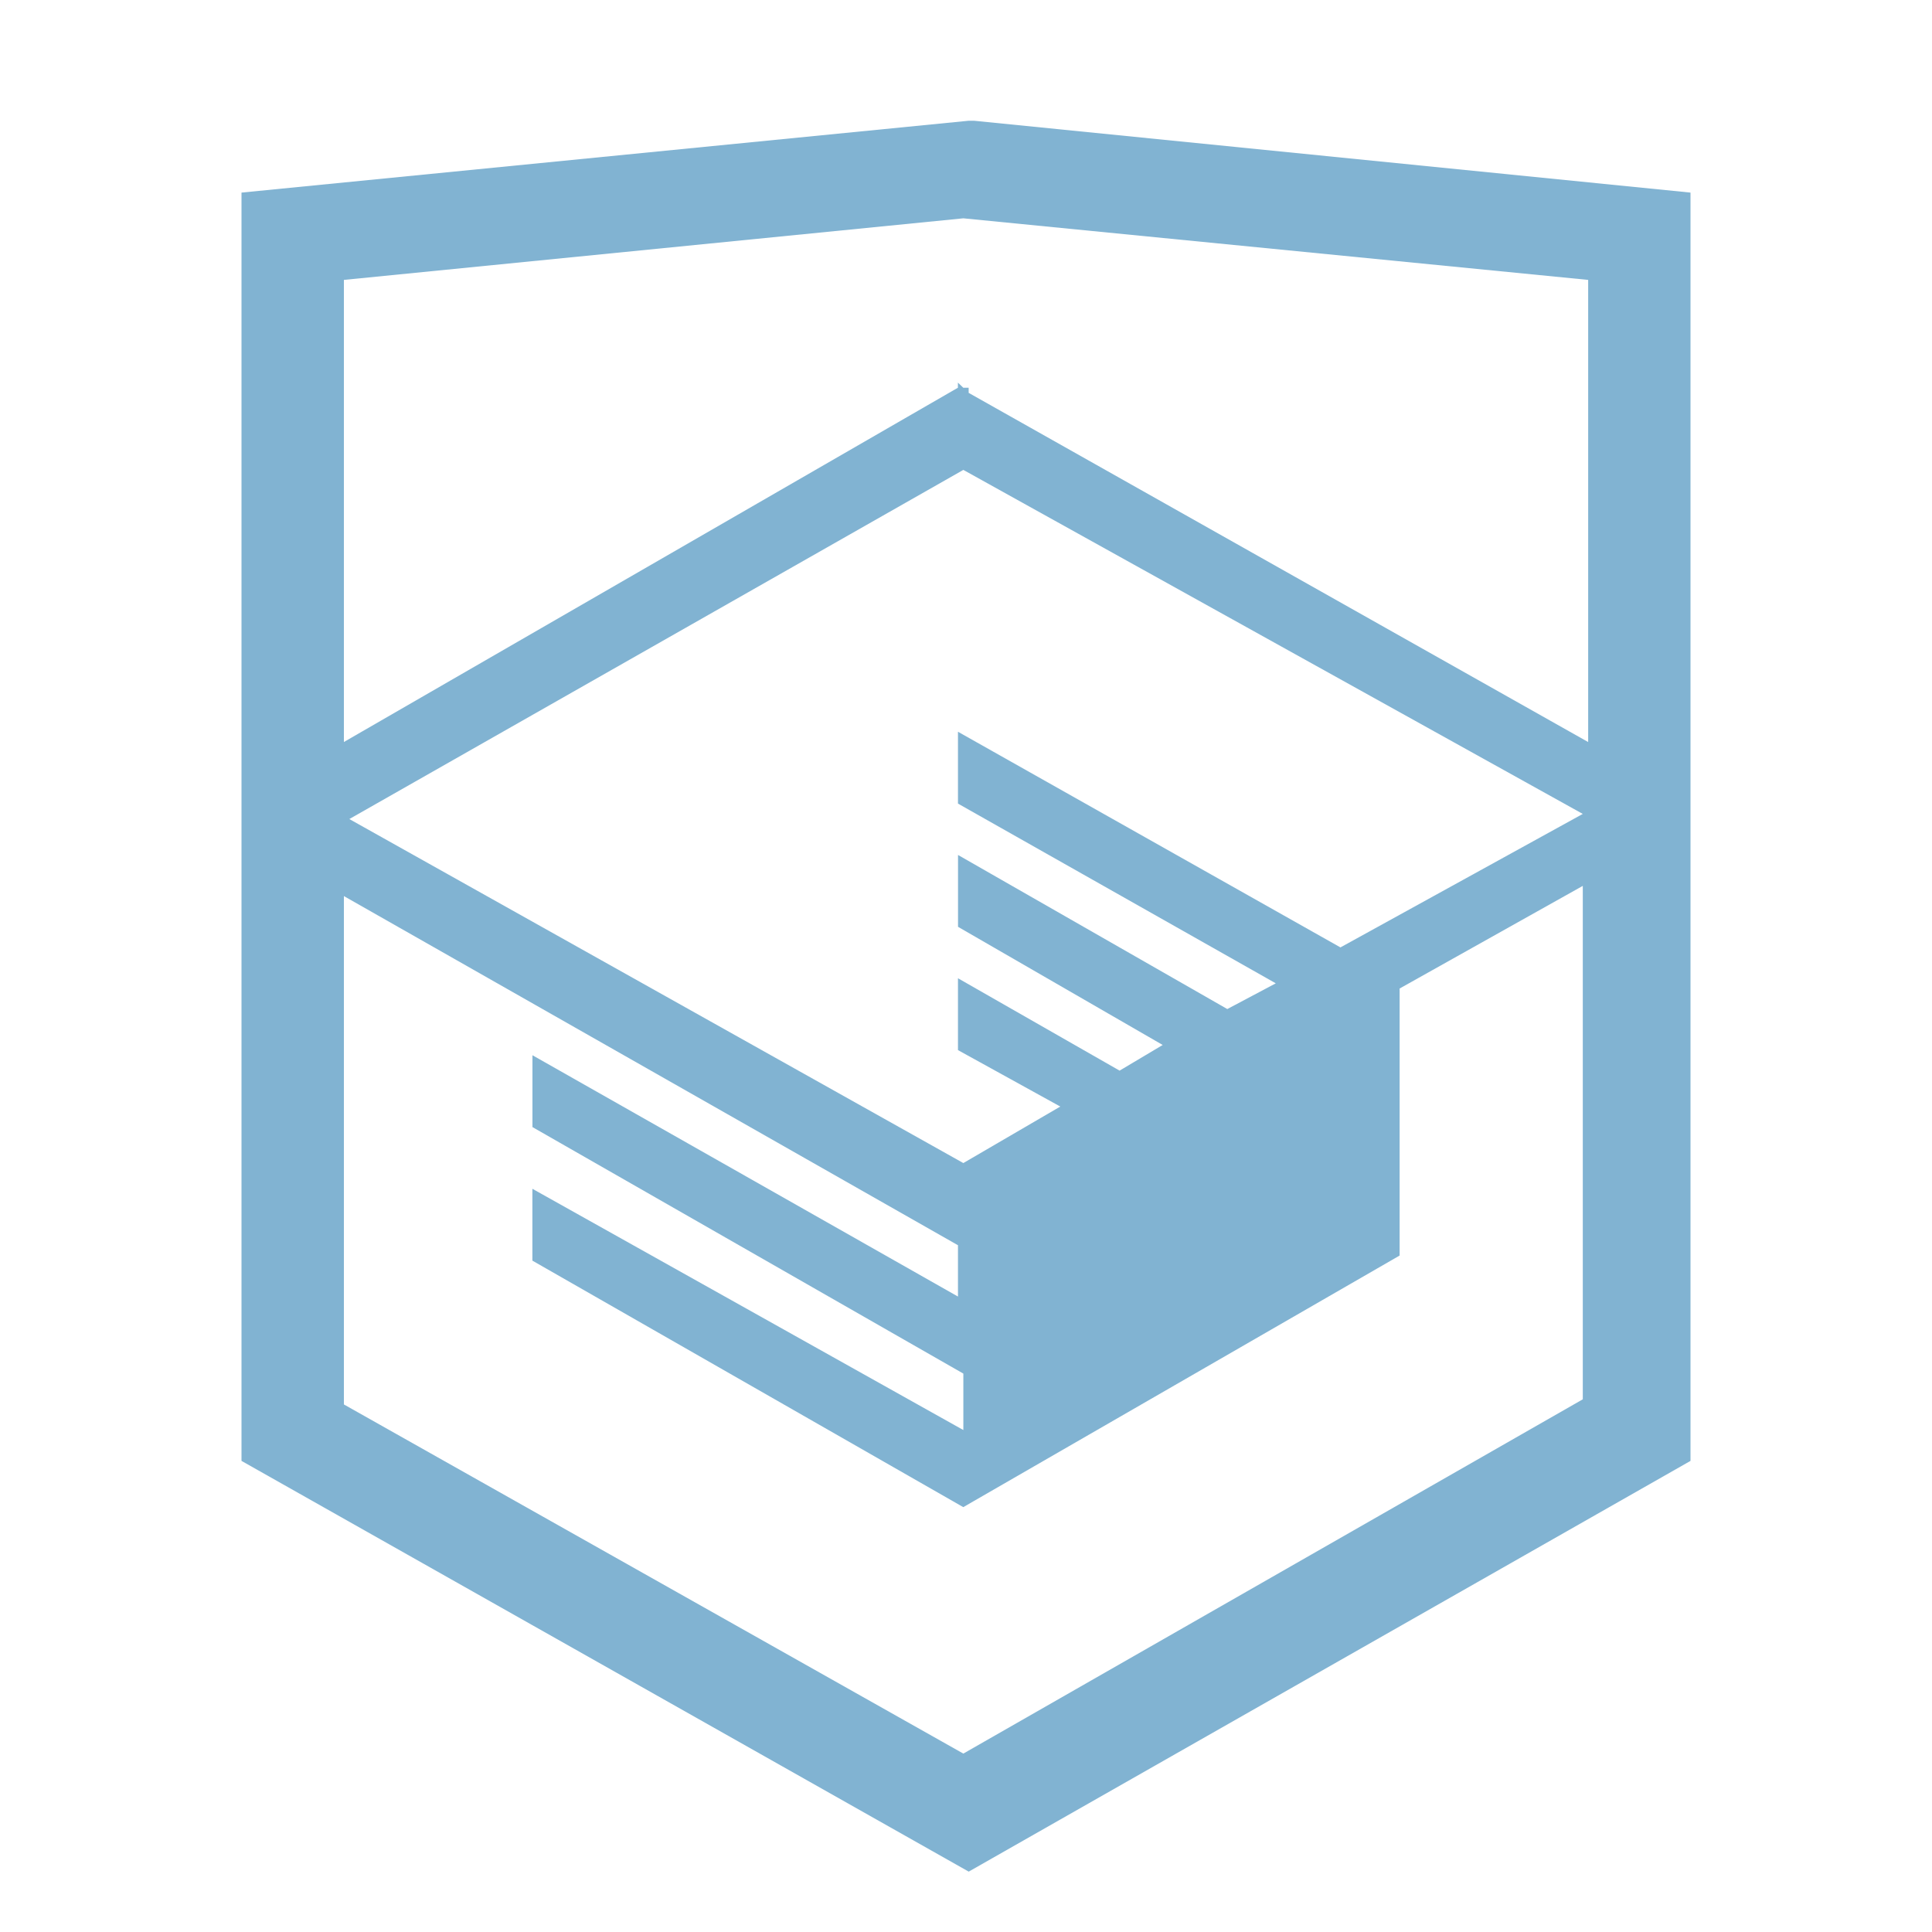
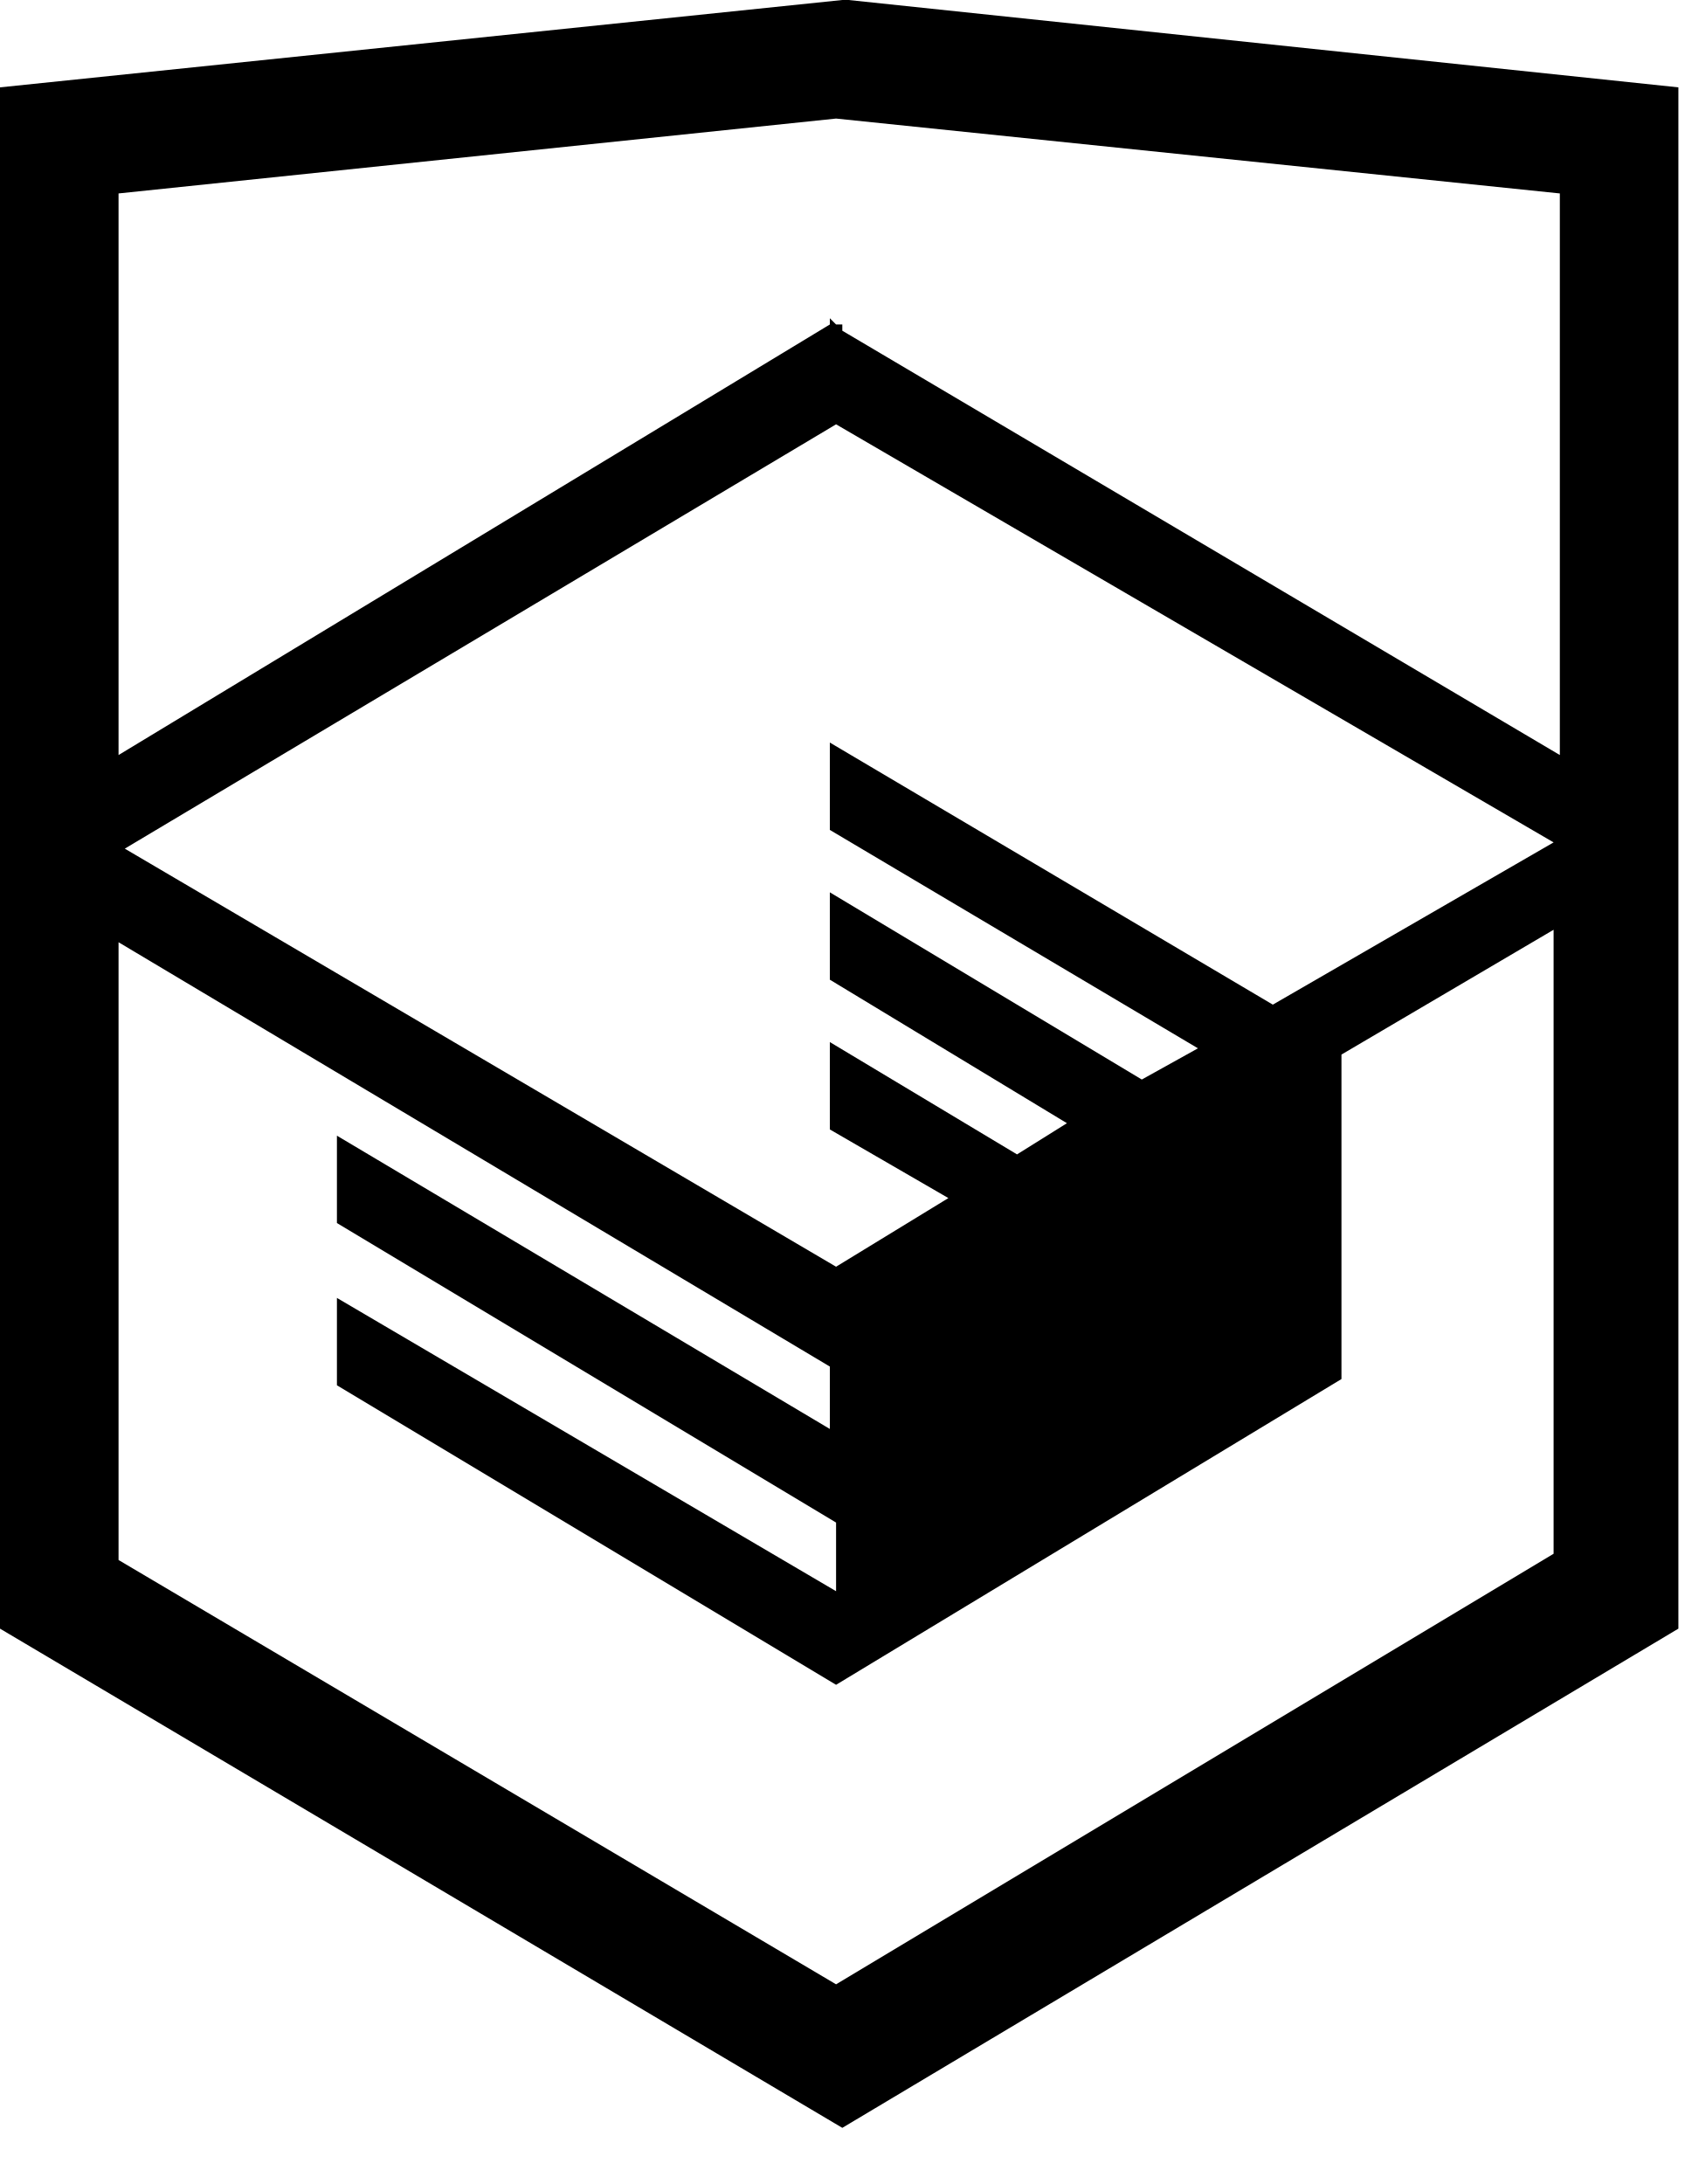
- <svg xmlns="http://www.w3.org/2000/svg" width="32" height="32" viewBox="0 0 32 32" fill="none">
-   <path d="M16.134 2h-.09L4 3.19v21.007L16.045 31 28 24.197V3.19L16.134 2Zm10.17 10.29-10.26-5.783v-.085h-.089l-.089-.085v.085L5.696 12.29V4.636l10.26-1.02 10.349 1.02v7.654ZM15.956 7.783l10.26 5.698-4.014 2.211-6.335-3.572v1.19l5.264 2.977-.803.426-4.46-2.552v1.19l3.39 1.957-.714.425-2.677-1.53v1.19l1.695.935-1.606.936-10.17-5.698 10.17-5.783Zm-10.26 7.059 10.171 5.783v.85l-7.048-3.997v1.19l7.137 4.083v.935L8.818 19.69v1.19l7.137 4.083 7.227-4.167v-4.423l3.034-1.7v8.504l-10.26 5.868-10.26-5.783v-8.42Z" fill="#81B3D2" />
+ <svg xmlns="http://www.w3.org/2000/svg" width="27" height="35" fill="none">
+   <path d="M13.6 0h-.1L0 1.4v24.7l13.5 8 13.4-8V1.4L13.6 0ZM25 12.1 13.5 5.3v-.1h-.1l-.1-.1v.1L1.9 12.1v-9l11.5-1.2L25 3.1v9ZM13.4 6.8l11.5 6.7-4.5 2.6-7.1-4.2v1.4l5.9 3.5-.9.5-5-3v1.4l3.8 2.3-.8.5-3-1.8v1.4l1.9 1.1-1.8 1.1L2 13.6l11.4-6.8ZM1.9 15.1l11.4 6.8v1l-7.9-4.7v1.4l8 4.8v1.1l-8-4.7v1.4l8 4.8 8.1-4.9v-5.2l3.4-2v10l-11.5 6.9L1.9 25v-9.9Z" fill="#000" />
</svg>
